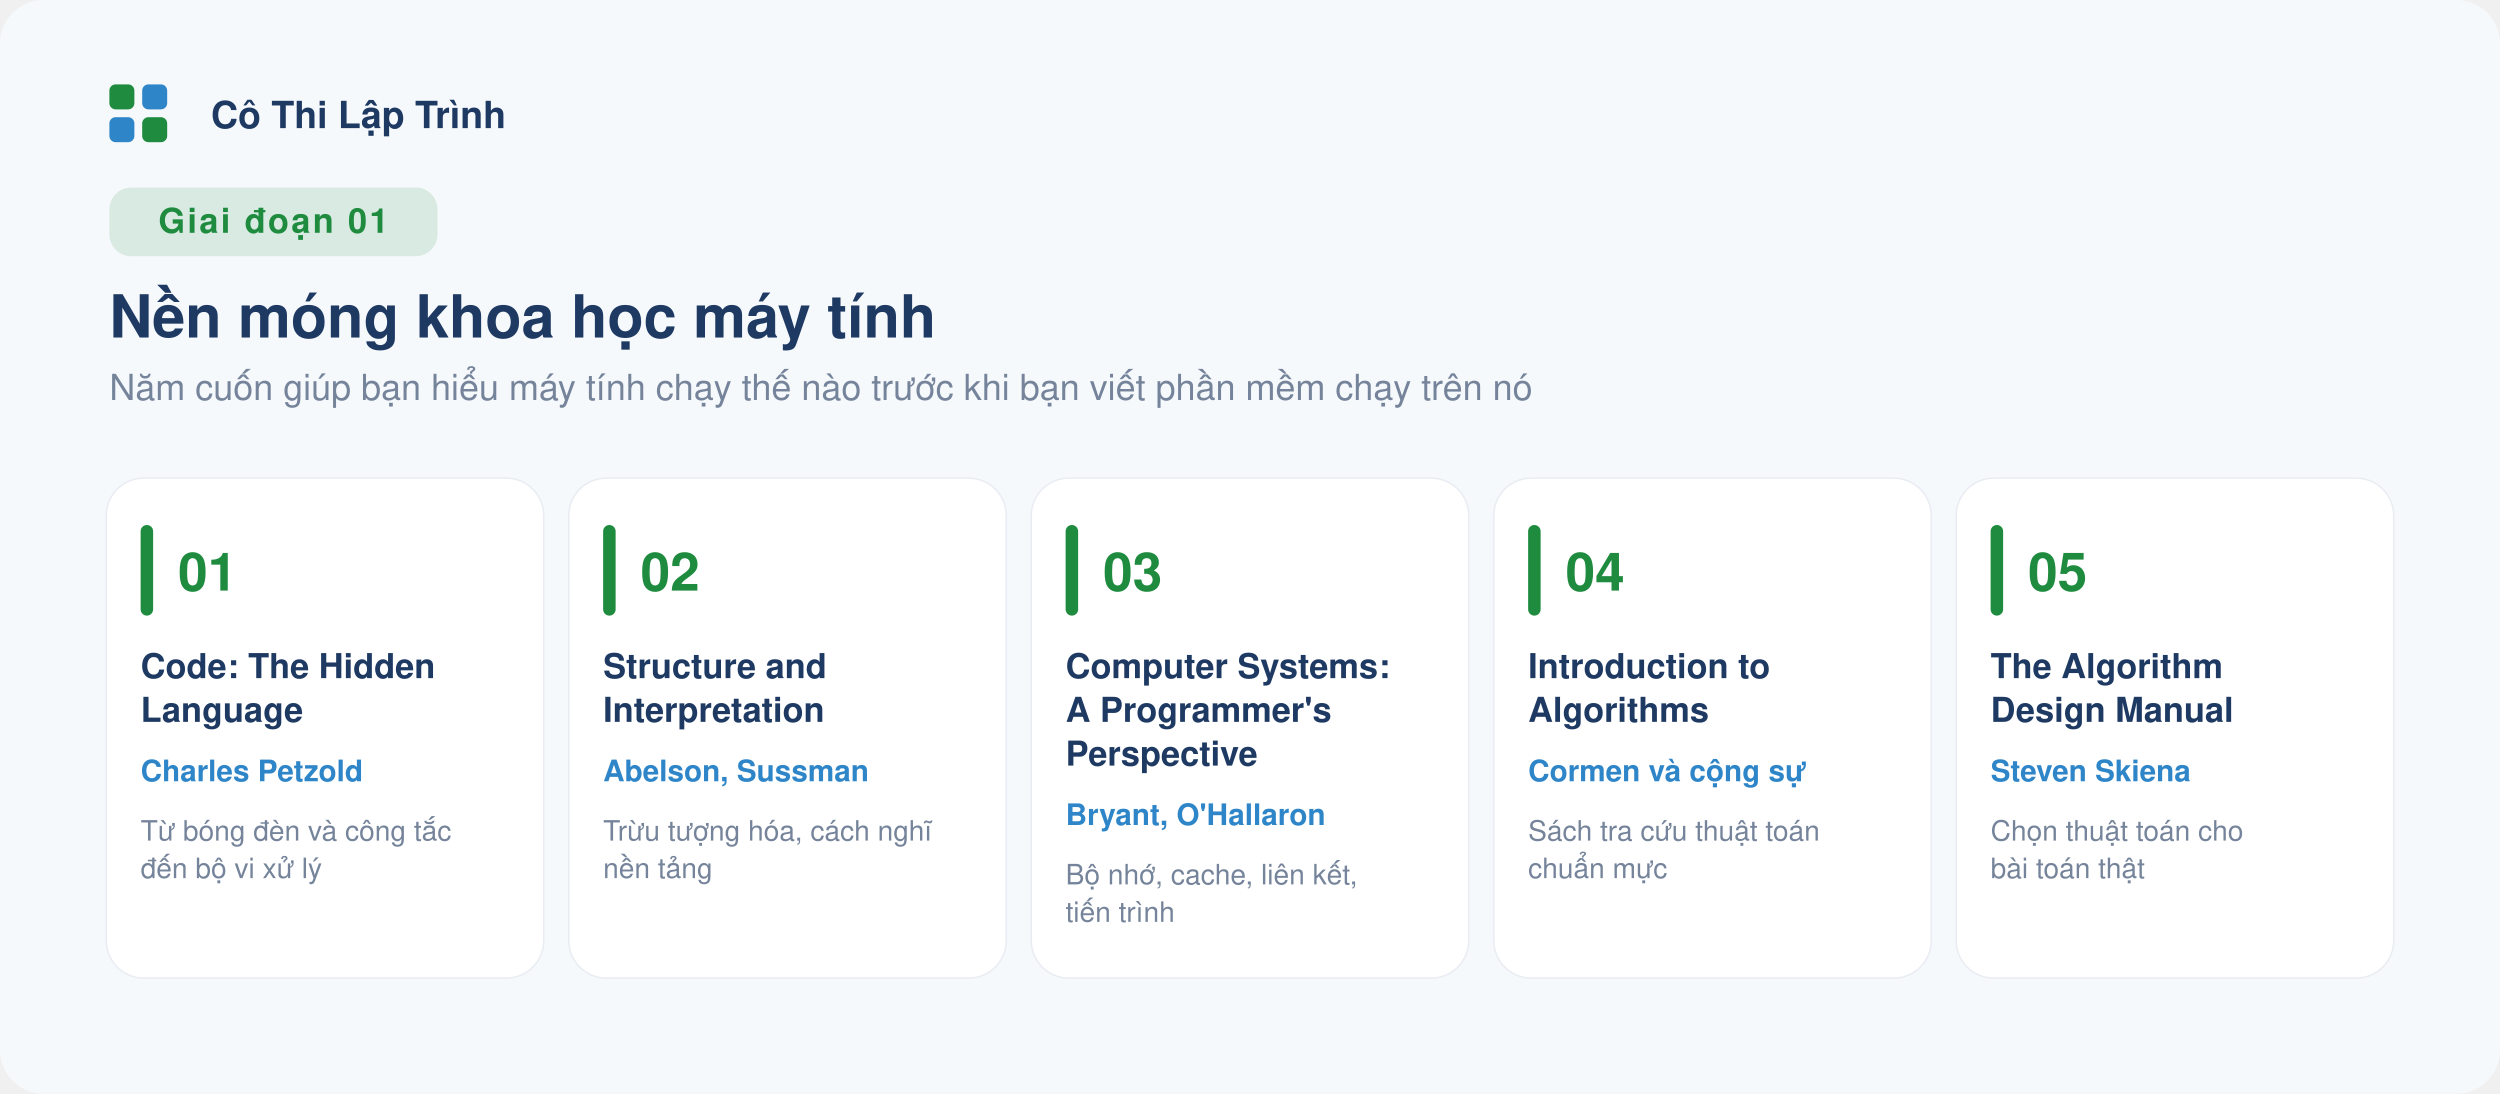
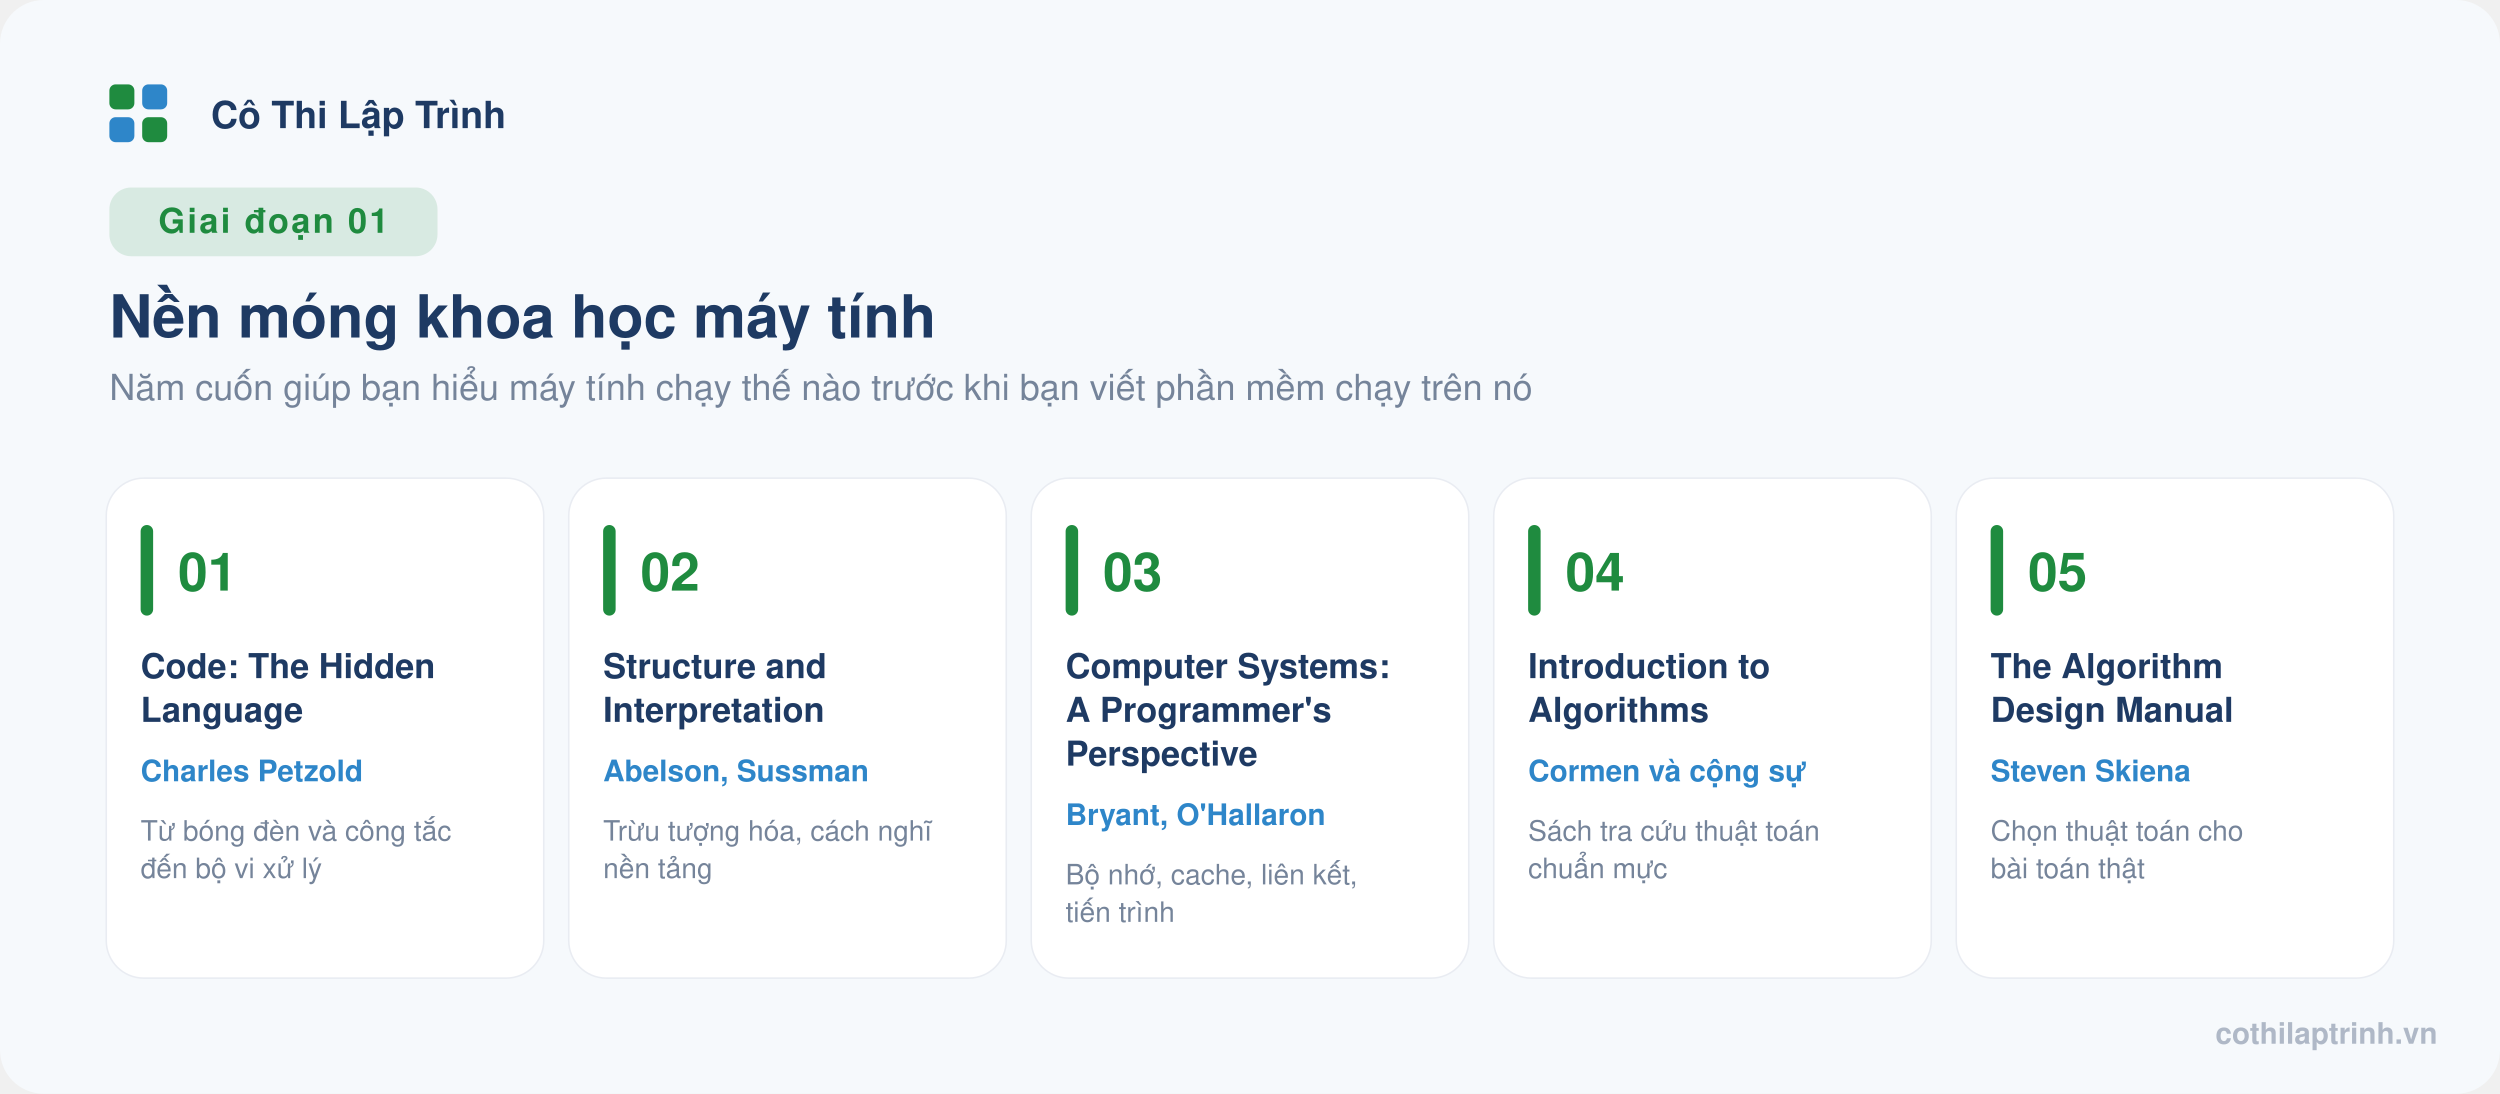
<svg xmlns="http://www.w3.org/2000/svg" viewBox="0 0 1600 700" width="1600" height="700" font-family="Helvetica Neue, Helvetica, Arial, sans-serif">
  <rect x="0" y="0" width="1600" height="700" rx="28" fill="#f6f9fc" />
  <rect x="70" y="54" width="16" height="16" rx="4" fill="#1f8b3f" />
  <rect x="91" y="54" width="16" height="16" rx="4" fill="#2e86c9" />
  <rect x="70" y="75" width="16" height="16" rx="4" fill="#2e86c9" />
  <rect x="91" y="75" width="16" height="16" rx="4" fill="#1f8b3f" />
  <text x="135" y="82" font-size="24" fill="#1E3A63" font-weight="700" text-anchor="start">Cô Thi Lập Trình</text>
  <rect x="70" y="120" width="210" height="44" rx="14" fill="#1f8b3f" opacity="0.14" />
  <text x="175" y="149" font-size="22" fill="#1f8b3f" font-weight="800" text-anchor="middle" letter-spacing="1.5">Giai đoạn 01</text>
  <text x="70" y="216" font-size="38" fill="#1E3A63" font-weight="800" text-anchor="start">Nền móng khoa học máy tính</text>
  <text x="70" y="256" font-size="23" fill="#75849a" font-weight="400" text-anchor="start">Năm cuốn giúp bạn hiểu máy tính chạy thế nào trước khi bạn viết phần mềm chạy trên nó</text>
  <rect x="68" y="306" width="280" height="320" rx="24" fill="#ffffff" stroke="#e9ecf2" />
  <rect x="90" y="336" width="8" height="58" rx="4" fill="#1f8b3f" />
  <text x="114" y="378" font-size="34" fill="#1f8b3f" font-weight="800" text-anchor="start">01</text>
  <text x="90" y="434" font-size="22" fill="#1E3A63" font-weight="700" text-anchor="start">Code: The Hidden</text>
  <text x="90" y="462" font-size="22" fill="#1E3A63" font-weight="700" text-anchor="start">Language</text>
  <text x="90" y="500" font-size="19" fill="#2e86c9" font-weight="600" text-anchor="start">Charles Petzold</text>
  <text x="90" y="538" font-size="18" fill="#75849a" font-weight="400" text-anchor="start">Từ bóng đèn và công tắc</text>
  <text x="90" y="562" font-size="18" fill="#75849a" font-weight="400" text-anchor="start">đến bộ vi xử lý</text>
  <rect x="364" y="306" width="280" height="320" rx="24" fill="#ffffff" stroke="#e9ecf2" />
  <rect x="386" y="336" width="8" height="58" rx="4" fill="#1f8b3f" />
  <text x="410" y="378" font-size="34" fill="#1f8b3f" font-weight="800" text-anchor="start">02</text>
  <text x="386" y="434" font-size="22" fill="#1E3A63" font-weight="700" text-anchor="start">Structure and</text>
  <text x="386" y="462" font-size="22" fill="#1E3A63" font-weight="700" text-anchor="start">Interpretation</text>
  <text x="386" y="500" font-size="19" fill="#2e86c9" font-weight="600" text-anchor="start">Abelson, Sussman</text>
  <text x="386" y="538" font-size="18" fill="#75849a" font-weight="400" text-anchor="start">Trừu tượng hóa, cách nghĩ</text>
  <text x="386" y="562" font-size="18" fill="#75849a" font-weight="400" text-anchor="start">nền tảng</text>
  <rect x="660" y="306" width="280" height="320" rx="24" fill="#ffffff" stroke="#e9ecf2" />
  <rect x="682" y="336" width="8" height="58" rx="4" fill="#1f8b3f" />
  <text x="706" y="378" font-size="34" fill="#1f8b3f" font-weight="800" text-anchor="start">03</text>
  <text x="682" y="434" font-size="22" fill="#1E3A63" font-weight="700" text-anchor="start">Computer Systems:</text>
  <text x="682" y="462" font-size="22" fill="#1E3A63" font-weight="700" text-anchor="start">A Programmer's</text>
  <text x="682" y="490" font-size="22" fill="#1E3A63" font-weight="700" text-anchor="start">Perspective</text>
  <text x="682" y="528" font-size="19" fill="#2e86c9" font-weight="600" text-anchor="start">Bryant, O'Hallaron</text>
  <text x="682" y="566" font-size="18" fill="#75849a" font-weight="400" text-anchor="start">Bộ nhớ, cache, liên kết,</text>
  <text x="682" y="590" font-size="18" fill="#75849a" font-weight="400" text-anchor="start">tiến trình</text>
  <rect x="956" y="306" width="280" height="320" rx="24" fill="#ffffff" stroke="#e9ecf2" />
  <rect x="978" y="336" width="8" height="58" rx="4" fill="#1f8b3f" />
  <text x="1002" y="378" font-size="34" fill="#1f8b3f" font-weight="800" text-anchor="start">04</text>
  <text x="978" y="434" font-size="22" fill="#1E3A63" font-weight="700" text-anchor="start">Introduction to</text>
  <text x="978" y="462" font-size="22" fill="#1E3A63" font-weight="700" text-anchor="start">Algorithms</text>
  <text x="978" y="500" font-size="19" fill="#2e86c9" font-weight="600" text-anchor="start">Cormen và cộng sự</text>
  <text x="978" y="538" font-size="18" fill="#75849a" font-weight="400" text-anchor="start">Sách tra cứu thuật toán</text>
  <text x="978" y="562" font-size="18" fill="#75849a" font-weight="400" text-anchor="start">chuẩn mực</text>
  <rect x="1252" y="306" width="280" height="320" rx="24" fill="#ffffff" stroke="#e9ecf2" />
  <rect x="1274" y="336" width="8" height="58" rx="4" fill="#1f8b3f" />
  <text x="1298" y="378" font-size="34" fill="#1f8b3f" font-weight="800" text-anchor="start">05</text>
  <text x="1274" y="434" font-size="22" fill="#1E3A63" font-weight="700" text-anchor="start">The Algorithm</text>
  <text x="1274" y="462" font-size="22" fill="#1E3A63" font-weight="700" text-anchor="start">Design Manual</text>
  <text x="1274" y="500" font-size="19" fill="#2e86c9" font-weight="600" text-anchor="start">Steven Skiena</text>
  <text x="1274" y="538" font-size="18" fill="#75849a" font-weight="400" text-anchor="start">Chọn thuật toán cho</text>
  <text x="1274" y="562" font-size="18" fill="#75849a" font-weight="400" text-anchor="start">bài toán thật</text>
+   <text x="1560" y="668" font-size="19" fill="#75849a" font-weight="700" text-anchor="end" opacity="0.55">cothilaptrinh.vn</text>
</svg>
